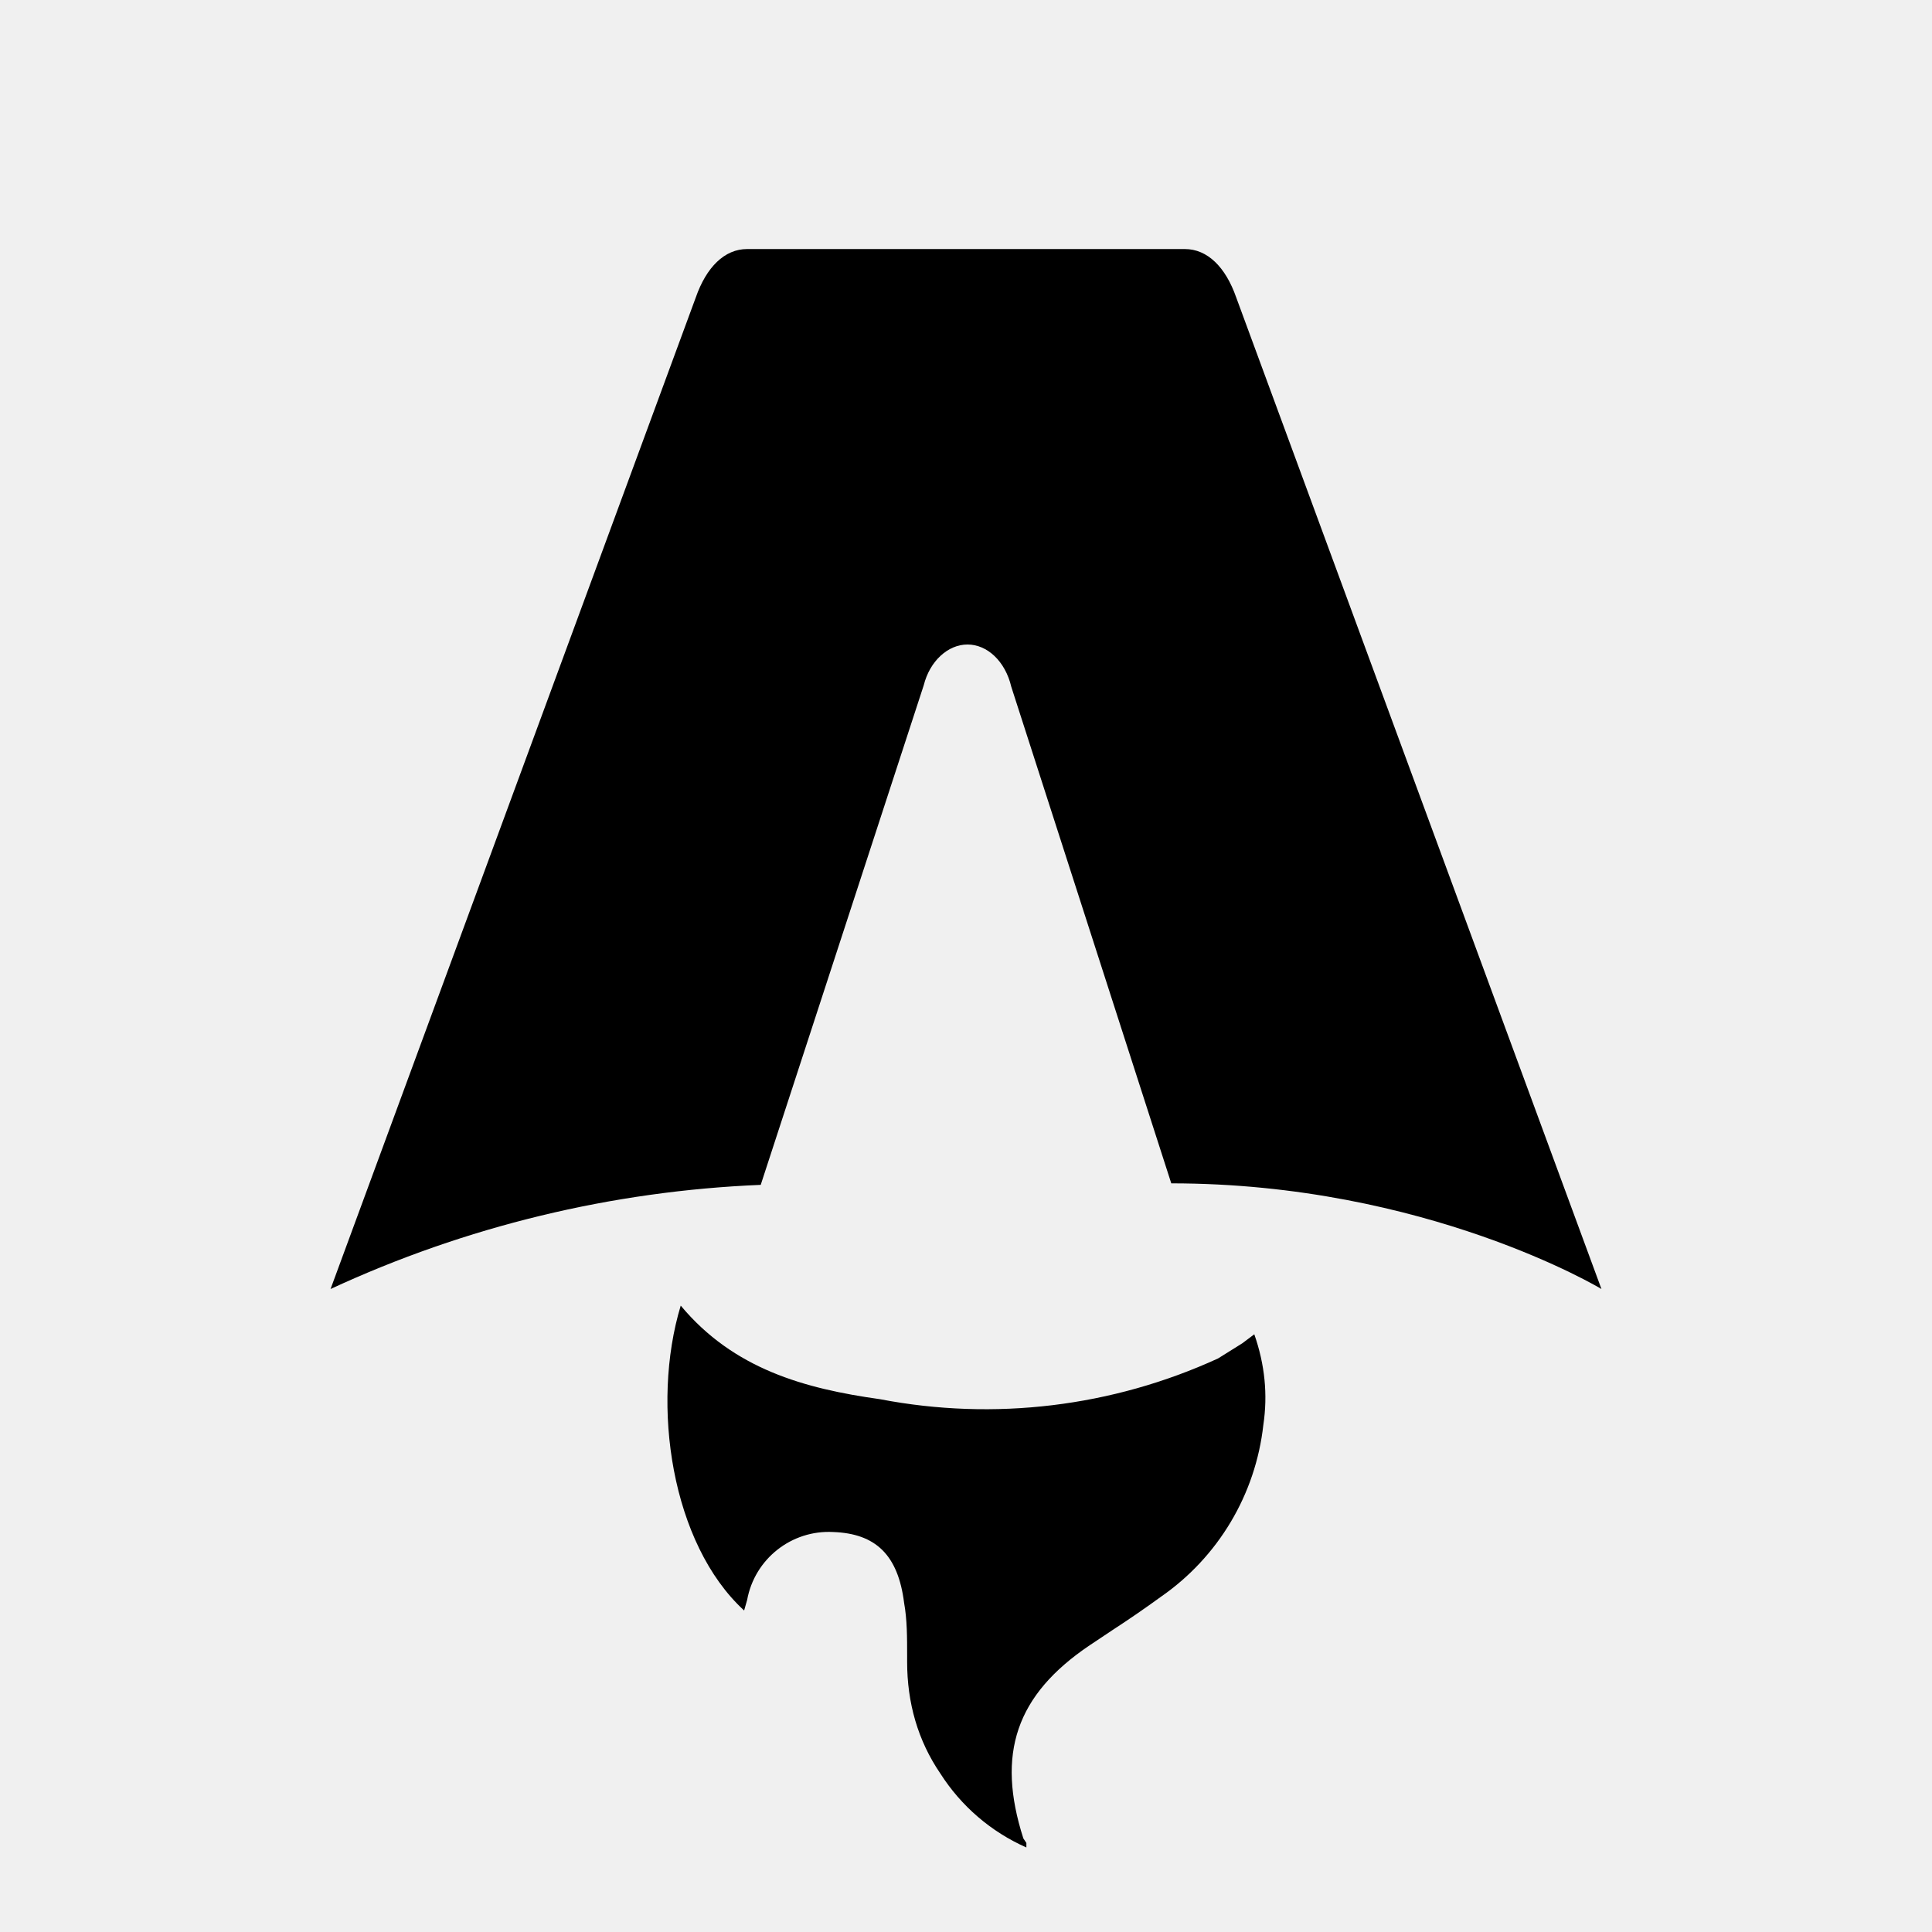
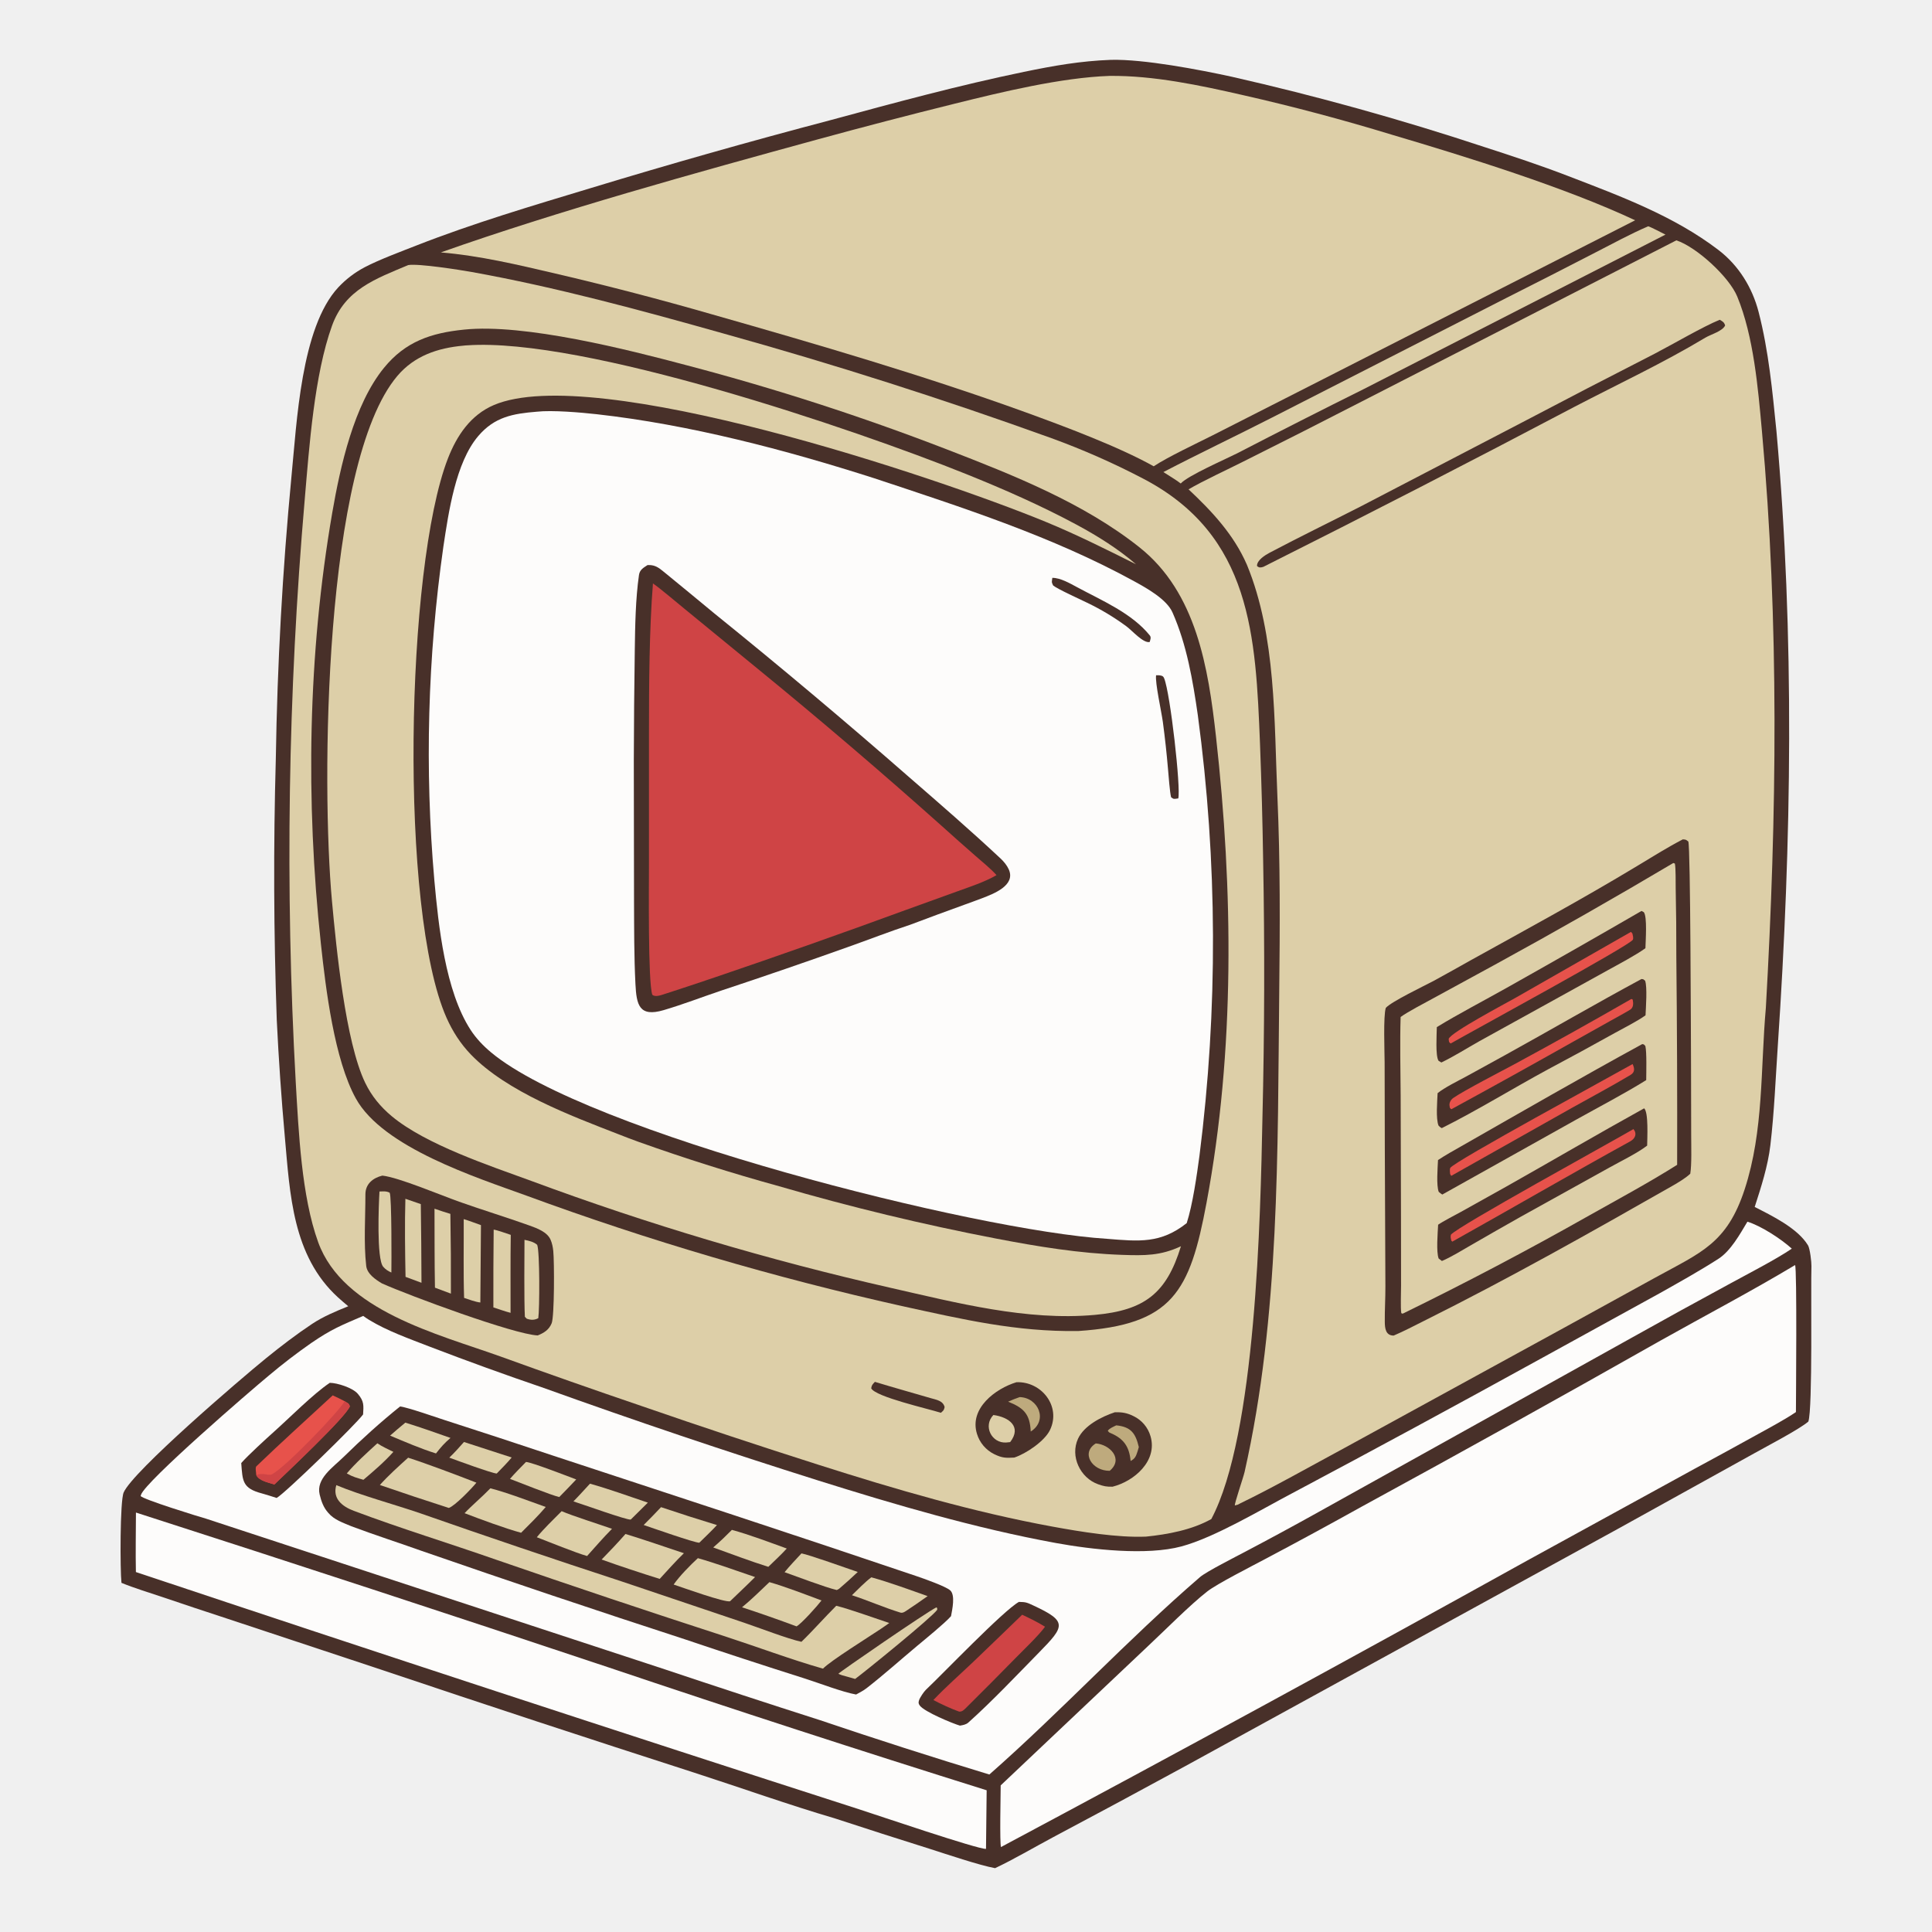
- <svg xmlns="http://www.w3.org/2000/svg" fill="none" viewBox="0 0 128 128">
-   <path d="M50.4 78.5a75.1 75.1 0 0 0-28.5 6.9l24.2-65.7c.7-2 1.9-3.2 3.4-3.2h29c1.5 0 2.7 1.2 3.4 3.2l24.2 65.7s-11.6-7-28.5-7L67 45.5c-.4-1.7-1.6-2.8-2.9-2.8-1.3 0-2.5 1.1-2.9 2.7L50.4 78.5Zm-1.1 28.2Zm-4.2-20.2c-2 6.6-.6 15.8 4.2 20.2a17.5 17.5 0 0 1 .2-.7 5.5 5.5 0 0 1 5.7-4.5c2.8.1 4.3 1.5 4.7 4.7.2 1.1.2 2.3.2 3.5v.4c0 2.7.7 5.2 2.2 7.4a13 13 0 0 0 5.7 4.9v-.3l-.2-.3c-1.8-5.6-.5-9.5 4.4-12.8l1.5-1a73 73 0 0 0 3.2-2.2 16 16 0 0 0 6.8-11.4c.3-2 .1-4-.6-6l-.8.6-1.6 1a37 37 0 0 1-22.4 2.7c-5-.7-9.7-2-13.2-6.2Z" />
-   <style>
-         path { fill: #000; }
-         @media (prefers-color-scheme: dark) {
-             path { fill: #FFF; }
-         }
-     </style>
+ <svg xmlns="http://www.w3.org/2000/svg" version="1.1" style="display: block;" viewBox="0 0 2048 2048" width="1024" height="1024" preserveAspectRatio="none">
+   <path transform="translate(0,0)" fill="rgb(72,48,41)" d="M 1177.55 63.443 C 1212.46 62.557 1271.46 73.882 1305.48 81.291 C 1396.02 101.831 1485.51 126.734 1573.65 155.913 C 1603.02 165.387 1633.35 175.444 1661.88 186.433 C 1717.17 207.724 1774.41 228.821 1821.82 265.149 C 1843.05 281.416 1857.48 304.774 1864.16 330.569 C 1874.93 372.189 1878.83 414.853 1883.15 457.476 C 1902.47 673.949 1899.16 891.568 1884.56 1108.21 C 1882.18 1143.47 1880.81 1178.96 1876.66 1214.03 C 1874.02 1236.27 1866.92 1258.16 1860.05 1279.43 C 1877.94 1288.58 1905.55 1301.84 1916.57 1320.12 C 1918.67 1323.59 1920.33 1338.14 1920.2 1342.05 C 1919.42 1363.8 1921.63 1493.23 1916.93 1506.9 C 1907.34 1515.17 1873.35 1532.85 1859.48 1540.63 L 1714.57 1620.91 L 1256.9 1871.92 C 1210.04 1897.48 1163.02 1922.76 1115.87 1947.78 C 1096.86 1957.91 1073.95 1971.36 1054.83 1980.33 C 1038.41 1977.38 1002.49 1965.26 985.695 1959.89 C 952.11 1949.34 918.591 1938.59 885.138 1927.62 C 837.092 1913.51 784.237 1894.75 736.148 1879.17 C 624.91 1843.36 513.903 1806.84 403.135 1769.61 L 240.789 1715.8 C 217.862 1708.32 194.979 1700.7 172.142 1692.94 C 158.561 1688.4 141.779 1683.25 128.762 1677.89 C 127.29 1664.58 127.112 1591.07 131.107 1582.01 C 141.087 1559.39 254.788 1461.87 282.216 1439.63 C 297.809 1426.99 314 1414.57 330.728 1403.46 C 342.717 1395.51 355.889 1390.06 369.165 1384.68 C 365.441 1381.61 361.788 1378.46 358.21 1375.22 C 310.044 1331.2 307.403 1265.99 301.951 1205.32 C 298.245 1164.08 295.391 1122.78 293.389 1081.42 C 290.112 988.984 289.775 896.463 292.38 804.001 C 293.939 704.305 299.459 604.711 308.927 505.454 C 314.641 448.044 318.967 347.233 358.596 304.613 C 366.689 295.98 376.168 288.759 386.641 283.25 C 401.853 275.283 425.338 266.534 441.657 260.14 C 501.589 236.655 564.25 218.117 625.899 199.478 C 710.328 173.824 795.231 149.76 880.565 127.298 C 948.461 108.9 1016.42 90.439 1085.34 76.194 C 1117.02 69.646 1145.27 64.646 1177.55 63.443 z" />
+   <path transform="translate(0,0)" fill="rgb(221,207,168)" d="M 432.785 280.977 C 443.901 279.197 487.763 286.128 500.136 288.35 C 589.151 304.338 679.521 328.914 766.588 353.441 C 883.945 386.084 1000.03 423.127 1114.61 464.49 C 1148.12 476.681 1180.78 491.104 1212.36 507.662 C 1326.84 567.776 1331.08 674.371 1335.66 788.552 C 1337.25 829.756 1338.36 870.978 1338.99 912.208 C 1340.69 1003.19 1340.44 1094.2 1338.24 1185.17 C 1336.14 1289.83 1331.47 1520.89 1284.05 1610.25 C 1263.49 1621.77 1237.96 1626.53 1214.78 1628.88 C 1184.64 1630.16 1145.35 1623.71 1115.65 1618.26 C 1031.55 1602.83 949.067 1578.68 867.696 1552.74 C 805.106 1532.83 742.769 1512.13 680.7 1490.66 C 630.434 1473.56 580.339 1455.97 530.422 1437.89 C 463.744 1414 363.66 1389.5 337.279 1316.78 C 319.571 1267.96 316.583 1199.68 313.5 1147.16 C 302.071 941.33 305.251 734.949 323.016 529.569 C 327.797 473.918 333.093 397.409 352 345.142 C 365.878 306.779 398.174 295.565 432.785 280.977 z" />
+   <path transform="translate(0,0)" fill="rgb(72,48,41)" d="M 491.826 349.411 C 555.823 342.723 666.001 370.702 728.726 387.417 C 822.049 411.95 913.928 441.682 1003.93 476.472 C 1073.92 503.552 1148.86 533.2 1208.01 580.289 C 1268.3 628.272 1280.87 708.046 1289 780.783 C 1307.18 943.537 1309.17 1113.55 1278.97 1275.03 C 1261.28 1369.62 1243 1404.28 1142.87 1410.95 C 1076.59 1411.87 1020.35 1398.49 956.041 1384.47 C 820.907 1354.28 687.921 1315.17 557.957 1267.39 C 504.447 1248.01 405.924 1216.34 377.245 1164.5 C 354.438 1123.27 345.348 1048.57 340.182 1000.66 C 323.861 849.316 326.29 693.748 352.184 543.616 C 360.758 494.17 375.155 429.06 407.009 389.958 C 429.777 362.01 456.961 352.94 491.826 349.411 z" />
+   <path transform="translate(0,0)" fill="rgb(253,252,251)" d="M 569.113 436.416 C 585.249 434.609 615.724 437.209 632.465 439.08 C 730.868 450.077 832.444 476.77 926.925 507.029 C 1020.38 538.09 1115.6 568.624 1202.25 616.16 C 1215.61 623.489 1236.67 635.205 1242.86 649.142 C 1258 683.267 1264.49 721.513 1269.76 758.258 C 1290.6 913.146 1291.17 1070.09 1271.48 1225.13 C 1268.71 1245.67 1264.3 1276.91 1257.97 1296.55 C 1230.41 1318.38 1207.71 1315.98 1173.19 1313.17 C 1034.49 1304.55 621.791 1200.27 520.549 1115.56 C 512.249 1108.62 504.752 1100.82 498.849 1091.72 C 472.014 1050.38 464.836 981.607 460.429 933.171 C 450.101 815.282 453.312 696.598 469.998 579.44 C 475.49 543.175 482.964 490.499 506.879 462.33 C 524.227 441.896 543.748 438.47 569.113 436.416 z" />
+   <path transform="translate(0,0)" fill="rgb(72,48,41)" d="M 686.426 598.999 L 687.529 598.987 C 694.697 598.848 698.507 601.977 703.941 606.383 C 721.882 620.927 739.702 635.834 757.53 650.496 C 827.352 706.894 896.063 764.652 963.624 823.737 C 996.34 852.151 1029.36 880.765 1061.02 910.403 C 1064.33 913.608 1067.42 917.338 1069.33 921.572 C 1077.03 938.615 1052.98 947.557 1040.99 952.181 C 1034.73 954.593 1028.44 956.802 1022.21 959.082 C 1003.04 966.003 983.915 973.066 964.847 980.272 C 943.753 987.129 920.473 996.244 899.223 1003.74 C 854.638 1019.65 809.869 1035.05 764.927 1049.93 C 744.424 1056.82 724.217 1064.68 703.469 1070.79 C 677.483 1078.44 674.724 1065.15 673.601 1043.2 C 672.093 1013.72 672.244 984.373 672.094 954.915 L 671.866 806.079 C 671.972 766.971 672.316 727.864 672.899 688.76 C 673.257 663.44 673.71 634.694 677.352 609.481 C 678.149 603.962 682.084 601.794 686.426 598.999 z" />
+   <path transform="translate(0,0)" fill="rgb(207,68,69)" d="M 692.155 618.493 C 698.988 622.998 718.429 639.553 725.714 645.452 L 802.904 708.695 C 869.285 762.906 934.464 818.571 998.397 875.648 C 1010.1 886.22 1021.9 896.688 1033.79 907.053 C 1040.47 912.89 1050.77 921.301 1056.35 927.699 C 1043.7 935.037 1027.37 940.306 1013.41 945.372 L 959.261 964.939 C 892.446 989.419 825.34 1013.1 757.959 1035.98 C 740.062 1041.97 722.063 1048.12 704.075 1053.84 C 700.179 1055.08 694.672 1057.13 691.486 1054.53 C 686.777 1041.31 687.929 937.483 687.922 916.921 L 687.939 775.195 C 687.942 726 688.254 667.417 692.155 618.493 z" />
+   <path transform="translate(0,0)" fill="rgb(72,48,41)" d="M 1225.5 715.816 C 1228.03 715.81 1228.71 715.685 1231.17 716.277 C 1232.68 716.642 1233.44 717.555 1234.04 719.009 C 1240.6 734.816 1251.91 836.147 1249.01 846.352 C 1244.19 847.029 1244.32 847.269 1241.44 845.193 C 1240.07 840.541 1238.67 821.079 1238.15 815.385 C 1236.74 798.687 1234.91 782.026 1232.69 765.416 C 1231.15 754.081 1224.33 723.684 1225.5 715.816 z" />
+   <path transform="translate(0,0)" fill="rgb(72,48,41)" d="M 1115.51 612.548 C 1123.92 612.41 1134.4 618.487 1141.98 622.572 C 1168.31 636.764 1199.7 649.925 1218.85 673.599 C 1220.54 675.685 1219.31 678.323 1218.72 680.552 C 1211.95 682.072 1200.54 668.78 1193.91 663.83 C 1180.92 654.282 1167.08 645.966 1152.54 638.992 C 1145.79 635.681 1120.67 624.306 1116.35 620.594 C 1114.42 616.314 1114.98 617.778 1115.51 612.548 z" />
+   <path transform="translate(0,0)" fill="rgb(221,207,168)" d="M 491.261 366.407 C 492.503 366.206 493.846 366.17 495.106 366.082 C 618.223 357.436 904.223 454.275 1023.79 502.362 C 1063.5 518.331 1103.25 535.796 1140.97 556.058 C 1163.12 567.959 1185.2 581.71 1204.23 598.174 C 1172.46 582.292 1141.47 566.747 1108.54 553.194 C 992.214 505.304 629.607 384.162 523.544 429.351 C 498.906 439.848 484.281 461.667 474.848 485.894 C 429.952 601.198 423.083 965.917 473.366 1078.94 C 479.763 1093.32 488.193 1106.47 499.134 1117.81 C 537.267 1157.34 605.343 1182.83 656.023 1202.5 C 663.064 1205.3 670.152 1207.98 677.283 1210.55 C 726.244 1228.01 775.831 1243.66 825.944 1257.48 C 901.645 1279.52 978.334 1298.02 1055.76 1312.91 C 1100.42 1321.48 1143.9 1328.64 1189.48 1330.21 C 1213.26 1331.02 1230.09 1331.24 1251.86 1321.08 C 1236.57 1370.99 1213.39 1389.05 1160.52 1393.84 C 1088.41 1400.38 1013.82 1380.97 944 1365.13 C 814.783 1335.8 687.643 1297.97 563.406 1251.9 C 518.761 1235.6 451.328 1213.23 415.375 1183.31 C 403.356 1173.32 393.881 1161.83 387.069 1147.71 C 366.231 1104.5 356.487 1005.1 351.888 955.006 C 340.615 832.251 342.869 491.15 421.181 398.542 C 439.304 377.111 464.07 368.846 491.261 366.407 z" />
+   <path transform="translate(0,0)" fill="rgb(72,48,41)" d="M 405.302 1246.19 C 422.402 1248 467.478 1267.02 486.738 1273.87 C 511.492 1282.67 536.675 1290.29 561.404 1299.16 C 569.333 1302.01 580.009 1305.94 583.581 1314.05 C 585.265 1317.86 586.076 1321.98 586.497 1326.11 C 587.632 1337.28 587.774 1395.42 584.77 1402.75 C 581.932 1409.68 576.672 1412.92 569.995 1415.62 C 544.447 1414.39 434.162 1373.54 404.93 1360.5 C 398.289 1356.52 389.153 1350.48 388.191 1341.89 C 385.451 1317.43 387.374 1290.75 387.345 1266.1 C 387.332 1254.97 395.337 1248.66 405.302 1246.19 z" />
+   <path transform="translate(0,0)" fill="rgb(221,207,168)" d="M 523.316 1303.43 C 527.033 1303.97 537.392 1307.67 541.425 1309.01 C 541.027 1336.4 541.234 1364.23 541.218 1391.66 C 535.901 1390.32 528.388 1387.64 522.996 1385.89 C 522.916 1358.4 523.023 1330.92 523.316 1303.43 z" />
+   <path transform="translate(0,0)" fill="rgb(221,207,168)" d="M 491.557 1292.3 C 497.317 1294.05 504.071 1296.63 509.833 1298.68 L 509.183 1380.7 C 503.819 1380.09 497.224 1377.55 491.96 1375.81 C 491.105 1349.33 491.706 1319.04 491.557 1292.3 z" />
+   <path transform="translate(0,0)" fill="rgb(221,207,168)" d="M 460.591 1281.27 C 466.182 1283.29 471.742 1284.99 477.415 1286.76 C 477.898 1314.94 478.083 1343.12 477.971 1371.3 L 461.069 1364.99 C 460.548 1337.31 460.71 1309 460.591 1281.27 z" />
+   <path transform="translate(0,0)" fill="rgb(221,207,168)" d="M 429.73 1270.76 L 446.069 1276.41 C 446.468 1304.2 446.708 1332 446.787 1359.8 L 429.885 1353.52 C 429.378 1327.67 428.94 1296.32 429.73 1270.76 z" />
+   <path transform="translate(0,0)" fill="rgb(221,207,168)" d="M 555.974 1314.27 C 560.642 1315.23 565.893 1316.4 569.443 1319.58 C 572.284 1326.77 572.023 1388.16 570.612 1397.33 C 566.402 1399.51 562.834 1399.4 558.406 1397.9 C 557.732 1397.22 557.058 1396.54 556.384 1395.86 C 555.45 1378.73 555.941 1328.03 555.974 1314.27 z" />
+   <path transform="translate(0,0)" fill="rgb(221,207,168)" d="M 402.266 1263.03 C 406.326 1262.96 409.593 1262.45 413.092 1264.34 C 415.314 1268.98 415.013 1339.12 414.872 1348.92 C 411.36 1347.4 408.761 1345.74 406.218 1342.82 C 399.022 1334.56 401.469 1276.29 402.266 1263.03 z" />
+   <path transform="translate(0,0)" fill="rgb(72,48,41)" d="M 1077.48 1465.21 C 1104 1464.16 1125.06 1490.75 1113.07 1515.79 C 1107.39 1527.66 1087.81 1540.88 1075.22 1545.08 C 1066.39 1545.6 1062.3 1545.61 1053.84 1541.43 C 1045.06 1537.08 1038.46 1529.3 1035.62 1519.92 C 1027.29 1493 1055.04 1472.06 1077.48 1465.21 z" />
+   <path transform="translate(0,0)" fill="rgb(221,207,168)" d="M 1053.01 1499.96 C 1069.36 1502.12 1083.52 1512.3 1070.8 1528.7 C 1069.39 1528.88 1067.97 1529.02 1066.55 1529.12 C 1051.28 1530.07 1041.78 1511.76 1053.01 1499.96 z" />
+   <path transform="translate(0,0)" fill="rgb(190,170,125)" d="M 1080.9 1480.98 C 1100.72 1481.53 1111.25 1505.74 1092.62 1517.47 C 1091.74 1498.75 1085.13 1492.47 1068.66 1485.83 C 1072.93 1483.85 1076.51 1482.56 1080.9 1480.98 z" />
+   <path transform="translate(0,0)" fill="rgb(72,48,41)" d="M 1181.75 1497.06 C 1189.52 1496.86 1194.5 1497.67 1201.61 1501.16 C 1210.36 1505.38 1216.91 1513.12 1219.6 1522.46 C 1227.3 1548.58 1202.27 1570.24 1179.35 1575.96 C 1173.11 1576.11 1170.05 1575.49 1164.14 1573.41 C 1145.08 1566.69 1134.1 1543.74 1142.79 1525.03 C 1149.27 1511.09 1167.62 1501.76 1181.75 1497.06 z" />
+   <path transform="translate(0,0)" fill="rgb(190,170,125)" d="M 1161.59 1530.09 C 1176.46 1531.17 1191.33 1546.58 1176.34 1559.11 C 1157.8 1559.39 1145.33 1540.12 1161.59 1530.09 z" />
+   <path transform="translate(0,0)" fill="rgb(190,170,125)" d="M 1183.27 1510.93 C 1198.96 1512.52 1203.75 1519.39 1207.2 1533.94 C 1206.83 1535.45 1206.4 1536.95 1205.9 1538.42 C 1204.24 1543.46 1203.3 1546.25 1198.51 1548.68 C 1197.11 1533.63 1191.32 1525.08 1177.26 1519.12 C 1175.41 1518.34 1175.58 1518.33 1174.29 1516.69 C 1176.13 1514.01 1180.18 1512.47 1183.27 1510.93 z" />
+   <path transform="translate(0,0)" fill="rgb(72,48,41)" d="M 927.419 1464.83 C 946.996 1470.78 966.679 1476.28 986.32 1482.01 C 992.605 1483.85 999.661 1484.72 1001.34 1491.58 C 1000.49 1495.24 1000.11 1495.17 997.345 1497.62 C 984.006 1493.3 928.149 1480.79 923.516 1471.67 C 924.056 1468.06 924.976 1467.51 927.419 1464.83 z" />
+   <path transform="translate(0,0)" fill="rgb(221,207,168)" d="M 1777 254.785 C 1798.26 261.74 1832.92 293.414 1841.56 314.383 C 1858.99 356.68 1863.56 411.13 1867.69 456.623 C 1886.12 659.809 1883.49 864.854 1871.88 1068.36 C 1866.14 1132.91 1869.76 1198.48 1849.42 1260.73 C 1830.64 1318.19 1803.13 1327.64 1754.82 1354.22 L 1661.36 1405.62 L 1426.12 1534.4 C 1390.83 1553.4 1350.18 1576.46 1314.4 1593.79 C 1311.87 1595.24 1311.89 1595.16 1309.01 1595.82 C 1308.37 1594.06 1317.99 1566.18 1319.32 1560.31 C 1356.68 1394.8 1354.18 1220.42 1356.04 1051.57 C 1356.8 982.89 1357.17 913.501 1354.13 845.101 C 1350.55 764.285 1352.92 674.306 1321.81 598.748 C 1307.88 566.678 1284.69 541.982 1259.93 518.743 C 1274.5 510.047 1302.06 497.347 1318.07 489.219 C 1360.17 468.208 1402.14 446.924 1443.97 425.368 L 1777 254.785 z" />
+   <path transform="translate(0,0)" fill="rgb(72,48,41)" d="M 1783.85 889.766 C 1787.22 890.005 1786.98 889.947 1789.67 892.005 C 1792.04 896.575 1792.4 1104.08 1792.56 1130.14 L 1792.73 1203.91 C 1792.73 1214.73 1793.38 1234.52 1791.75 1244.21 C 1786.81 1248.83 1779.13 1253.45 1773.23 1256.82 C 1686.21 1306.44 1599.09 1355.54 1509.4 1400.25 C 1498.73 1405.56 1488.31 1411.11 1477.35 1415.77 C 1468.85 1415.74 1468.02 1408.16 1467.94 1401.28 C 1467.8 1388.83 1468.64 1376.27 1468.58 1363.81 L 1467.96 1216.6 L 1467.76 1126.26 C 1467.72 1114.57 1466.24 1077.18 1468.99 1068.43 C 1474.96 1061.63 1510.06 1044.96 1520.15 1039.55 C 1533.15 1032.43 1546.11 1025.22 1559.02 1017.92 C 1618.1 985.174 1677.17 953.17 1735.05 918.228 C 1750.65 908.813 1767.78 898.096 1783.85 889.766 z" />
+   <path transform="translate(0,0)" fill="rgb(221,207,168)" d="M 1773.77 914.836 L 1775.42 915.389 C 1776.49 920.28 1776.21 935.837 1776.3 941.526 C 1776.81 965.621 1777.03 989.72 1776.97 1013.82 C 1777.74 1087.46 1778.03 1161.11 1777.84 1234.76 C 1749.11 1252.95 1714.48 1271.68 1684.54 1288.5 C 1619.86 1325.09 1554.1 1359.72 1487.33 1392.35 C 1486.29 1392.64 1486.93 1392.59 1485.42 1391.98 C 1484.52 1386.22 1485.2 1369.97 1485.18 1362.95 L 1485.11 1290.36 L 1484.76 1161.75 C 1484.6 1134.55 1483.87 1105.06 1484.72 1078.05 C 1492.11 1072.61 1510.88 1062.84 1519.32 1058.22 L 1586.82 1021.42 C 1649.74 986.966 1712.07 951.432 1773.77 914.836 z" />
+   <path transform="translate(0,0)" fill="rgb(72,48,41)" d="M 1742.86 1174.87 C 1747.68 1179.11 1746.11 1206.71 1746.05 1214.39 C 1735.43 1222.58 1717.69 1231.09 1705.54 1237.93 L 1612.66 1289.46 C 1594.94 1299.44 1577.29 1309.52 1559.69 1319.71 C 1550.24 1325.14 1538.29 1332.58 1528.47 1336.7 C 1527.39 1335.95 1526.09 1334.88 1525.03 1334.06 C 1522.31 1326.97 1524.06 1306.66 1524.48 1298.24 C 1529.33 1294.81 1542.55 1288.02 1548.62 1284.67 L 1596.92 1257.71 C 1645.1 1230.54 1694.59 1201.57 1742.86 1174.87 z" />
+   <path transform="translate(0,0)" fill="rgb(231,82,75)" d="M 1731.55 1196.89 C 1735.59 1201.84 1733.37 1206.96 1728.15 1209.84 C 1664.92 1244.65 1602.46 1280.98 1539.49 1316.2 L 1538.46 1315.14 C 1537.85 1312.33 1537.47 1311.67 1538 1308.84 C 1544.9 1300.1 1707.01 1211.23 1731.55 1196.89 z" />
+   <path transform="translate(0,0)" fill="rgb(72,48,41)" d="M 1740.05 965.659 L 1742.49 966.923 C 1746.29 971.581 1744.42 997.327 1744.22 1005.14 C 1733.64 1012.76 1715.62 1022.22 1703.78 1028.78 L 1638.23 1065.03 L 1568.38 1103.6 C 1555.57 1110.82 1540.83 1120.11 1527.9 1126.28 L 1524.93 1124.49 C 1521.47 1119.28 1522.98 1096.66 1523.09 1088.76 C 1545.33 1075.16 1573.74 1060.32 1596.96 1047.25 C 1644.83 1020.36 1692.53 993.164 1740.05 965.659 z" />
+   <path transform="translate(0,0)" fill="rgb(231,82,75)" d="M 1728.9 987.833 L 1730.41 989.548 C 1730.86 991.644 1731.64 993.951 1730.95 996.054 C 1729.19 1001.5 1556.76 1095.2 1537.88 1106.1 C 1535.63 1105.06 1535.89 1103.29 1535.68 1101.21 C 1537.97 1094.37 1596.06 1063.64 1605.65 1058.21 L 1728.9 987.833 z" />
+   <path transform="translate(0,0)" fill="rgb(72,48,41)" d="M 1740.05 1037.8 C 1742.65 1038.17 1741.66 1037.84 1743.88 1039.59 C 1746.34 1046.2 1744.68 1068.22 1744.33 1076.27 C 1736.12 1082.26 1721.01 1089.88 1711.58 1095.11 C 1688.11 1108.2 1664.51 1121.05 1640.79 1133.66 C 1604.13 1153.51 1565.4 1177.36 1528.34 1195.87 C 1526.28 1194.79 1526.61 1194.81 1524.87 1193.13 C 1521.94 1185.57 1523.54 1167.61 1523.92 1158.8 C 1530.8 1153.08 1546.09 1145.51 1554.4 1141.03 L 1595.24 1118.59 C 1643.34 1092.01 1691.88 1063.74 1740.05 1037.8 z" />
+   <path transform="translate(0,0)" fill="rgb(231,82,75)" d="M 1729.36 1058.93 L 1730.72 1059.58 C 1731.44 1063.16 1731.8 1068 1728.1 1070.27 C 1721.55 1074.28 1714.67 1077.89 1707.97 1081.65 L 1668.2 1103.92 C 1625.19 1128.19 1582.01 1152.14 1538.65 1175.77 C 1537.55 1175.44 1538.29 1175.75 1536.87 1174.15 C 1536.53 1172.03 1536.16 1170.66 1536.92 1168.58 C 1537.58 1166.7 1538.82 1165.08 1540.45 1163.95 C 1551.54 1156.14 1593.76 1134.38 1607.03 1127.21 C 1648.1 1104.97 1688.87 1082.21 1729.36 1058.93 z" />
+   <path transform="translate(0,0)" fill="rgb(72,48,41)" d="M 1740.84 1106.78 C 1743.33 1107.31 1742.15 1106.84 1744.17 1108.86 C 1745.71 1115.62 1745.11 1136.73 1745.05 1144.96 C 1722.09 1159.25 1695.21 1173.26 1671.48 1186.5 L 1528.89 1266.27 C 1527.2 1265.23 1526.63 1264.67 1525.1 1263.4 C 1522.44 1256.49 1523.99 1237.87 1524.35 1229.71 C 1531.91 1224.65 1541.28 1219.46 1549.25 1214.92 C 1612.79 1178.66 1676.64 1141.84 1740.84 1106.78 z" />
+   <path transform="translate(0,0)" fill="rgb(231,82,75)" d="M 1730.62 1127.94 C 1732.82 1132.62 1733.18 1136.62 1728.45 1139.45 C 1707.95 1151.73 1686.79 1162.87 1665.95 1174.58 L 1538.36 1246.47 L 1537.17 1244.49 C 1537.07 1242.8 1536.57 1239.56 1537.34 1238.05 C 1540.72 1231.5 1710.7 1139.34 1730.62 1127.94 z" />
+   <path transform="translate(0,0)" fill="rgb(72,48,41)" d="M 1822.96 338.979 C 1826.04 340.649 1827.75 341.64 1828.7 344.993 C 1825.9 351.166 1813.55 354.452 1807.67 357.981 C 1762.9 384.856 1715.44 407.026 1669.16 431.149 C 1559.76 488.838 1449.78 545.416 1339.23 600.872 C 1336.4 601.758 1334.61 602.001 1332.48 599.945 C 1332.28 593.877 1341.12 588.41 1345.92 585.873 C 1377.72 569.07 1410.08 553.334 1442.11 536.988 L 1611.94 448.592 C 1659.18 423.74 1706.58 399.171 1754.12 374.885 C 1772.8 365.183 1805.13 346.251 1822.96 338.979 z" />
+   <path transform="translate(0,0)" fill="rgb(221,207,168)" d="M 1176.2 80.454 C 1222.89 79.957 1272.27 90.469 1317.65 100.849 C 1370.75 112.903 1423.38 126.897 1475.45 142.803 C 1554.48 166.178 1658.94 198.6 1733.32 233.507 L 1386.85 409.907 L 1284.95 461.716 C 1268.34 470.093 1237.36 484.676 1222.98 494.285 C 1185.45 473.282 1127.47 451.69 1086.91 436.954 C 979.354 397.997 865.093 364.644 755.118 333.325 C 700.055 317.461 644.596 303.008 588.794 289.98 C 548.493 280.566 508.66 271.054 467.288 267.567 C 592.318 223.318 739.076 182.73 866.893 147.736 C 915.057 134.563 963.378 121.968 1011.84 109.954 C 1061.94 97.512 1124.97 82.236 1176.2 80.454 z" />
+   <path transform="translate(0,0)" fill="rgb(253,252,251)" d="M 1852.32 1295.07 C 1866.71 1299.37 1888.35 1313.55 1899.4 1323.63 C 1882.55 1335.08 1853.26 1350.11 1834.64 1360.29 C 1799.25 1379.44 1764 1398.84 1728.89 1418.49 L 1397.42 1602.95 C 1371.64 1617.32 1345.68 1631.37 1319.55 1645.12 C 1310.37 1650.02 1278.86 1665.91 1272.04 1671.79 C 1195.05 1738.23 1125.06 1813.91 1048.75 1881.06 C 988.527 1862.76 928.595 1843.53 868.973 1823.36 C 814.265 1805.86 759.681 1787.98 705.222 1769.73 L 218.377 1609.84 C 211.184 1607.87 151.128 1589.28 149.089 1585.82 C 149.23 1585.35 149.353 1584.88 149.512 1584.42 C 154.488 1570.09 265.073 1474.58 285.03 1458.1 C 299.458 1445.94 314.433 1434.45 329.908 1423.66 C 351.431 1408.93 361.635 1404.96 385.014 1394.93 C 387.022 1396.41 389.092 1397.8 391.218 1399.1 C 409.997 1410.65 433.897 1419.13 454.705 1427.21 C 494.987 1442.67 535.558 1457.37 576.396 1471.3 C 672.562 1505.89 769.412 1538.54 866.888 1569.24 C 948.918 1595.03 1034.81 1620.22 1119.25 1635.65 C 1157.2 1642.59 1215.47 1649.24 1252.51 1639.23 C 1287.61 1629.75 1336.75 1600.27 1370.11 1582.72 C 1457.11 1536.46 1543.76 1489.55 1630.06 1442 L 1759.81 1370.63 C 1780.14 1359.18 1802.04 1346.99 1821.63 1334.37 C 1834.69 1325.96 1844.32 1308.38 1852.32 1295.07 z" />
+   <path transform="translate(0,0)" fill="rgb(72,48,41)" d="M 424.146 1490.88 C 433.569 1492.3 460.446 1501.84 471.562 1505.4 C 509.918 1517.77 548.212 1530.33 586.442 1543.08 C 714.963 1585.36 843.719 1627.48 971.868 1670.89 C 978.305 1673.07 1002.64 1681.6 1007.3 1685.88 C 1012.81 1690.96 1009.45 1706.03 1008.13 1713.19 C 1001.22 1720.99 980.948 1737.4 972.241 1744.69 C 954.856 1759.22 936.341 1775.79 918.551 1789.59 C 915.156 1792.23 911.274 1794.17 907.496 1796.25 C 893.114 1793.72 868.442 1784.19 853.377 1779.39 C 810.591 1765.83 767.928 1751.87 725.394 1737.54 C 632.366 1707.29 539.632 1676.14 447.206 1644.1 C 422.365 1635.24 397.202 1627.18 372.502 1617.91 C 363.793 1614.18 354.227 1611.17 347.966 1603.66 C 342.914 1598.09 340.608 1591.49 338.866 1584.33 C 334.76 1567.46 352.842 1555.6 364.162 1544.49 C 382.97 1526.02 403.393 1507.53 424.146 1490.88 z" />
+   <path transform="translate(0,0)" fill="rgb(221,207,168)" d="M 356.498 1574.3 C 382.397 1585.15 417.664 1594.6 445.405 1604.11 C 516.368 1628.94 587.584 1653.03 659.04 1676.4 L 788.855 1720.17 C 803.83 1725.23 835.461 1737.39 849.546 1740.39 C 860.773 1729.62 874.551 1714.03 886.458 1702.21 C 899.058 1705.14 928.773 1715.87 942.678 1720.45 C 939.832 1722.56 936.467 1724.77 933.518 1726.82 C 921.517 1734.9 880.148 1760.66 872.427 1768.83 L 871.022 1768.43 C 840.424 1759.77 800.034 1744.85 768.378 1734.55 C 687.277 1708.26 606.432 1681.19 525.855 1653.33 C 475.844 1635.84 424.671 1620.21 375.051 1601.55 C 362.93 1596.99 352.221 1588.68 356.498 1574.3 z" />
+   <path transform="translate(0,0)" fill="rgb(221,207,168)" d="M 432.638 1545.22 C 451.731 1551.28 486.214 1564.32 505.003 1571.68 C 500.581 1577.34 481.828 1596.74 475.732 1598.47 C 451.292 1590.64 426.941 1582.54 402.684 1574.16 C 411.426 1564.31 422.884 1554.05 432.638 1545.22 z" />
+   <path transform="translate(0,0)" fill="rgb(221,207,168)" d="M 739.766 1651.71 C 758.985 1657.13 781.245 1665.28 800.408 1671.75 C 791.912 1680.27 782.644 1688.93 773.951 1697.33 C 769.357 1699.35 722.513 1682.48 714.099 1679.68 C 720.144 1670.91 731.945 1658.88 739.766 1651.71 z" />
+   <path transform="translate(0,0)" fill="rgb(221,207,168)" d="M 663.044 1626.08 C 683.11 1632.18 704.923 1639.83 724.964 1646.46 C 716.068 1655.17 707.717 1664.51 699.304 1673.7 C 679.465 1667.48 657.25 1660.18 637.745 1653.17 C 646.667 1644.01 654.615 1635.69 663.044 1626.08 z" />
+   <path transform="translate(0,0)" fill="rgb(221,207,168)" d="M 519.822 1577.67 C 536.55 1581.86 561.763 1591.49 578.507 1597.46 C 571.134 1606.22 560.53 1616.69 552.388 1624.79 C 535.947 1620.37 508.591 1610.25 492.461 1604.03 C 500.253 1595.79 510.98 1586.84 519.822 1577.67 z" />
+   <path transform="translate(0,0)" fill="rgb(221,207,168)" d="M 815.608 1677.13 C 832.345 1681.92 854.264 1690.35 870.823 1696.56 C 866.864 1701.87 849.442 1721.37 844.372 1724.01 C 825.238 1716.91 805.973 1710.16 786.588 1703.78 C 796.497 1695.66 806.268 1685.99 815.608 1677.13 z" />
+   <path transform="translate(0,0)" fill="rgb(221,207,168)" d="M 595.363 1601.9 C 606.038 1606.62 636.765 1616.35 648.748 1620.61 C 639.74 1629.69 630.914 1639.88 622.334 1649.44 C 611.075 1646.32 580.845 1634.11 569.037 1629.54 C 576.44 1620.48 586.99 1610.36 595.363 1601.9 z" />
+   <path transform="translate(0,0)" fill="rgb(221,207,168)" d="M 849.584 1646.66 C 857.142 1647.93 899.173 1662.91 909.268 1666.36 C 902.815 1672.49 896.2 1678.44 889.428 1684.22 C 889.054 1684.52 887.525 1685.25 887.028 1685.5 C 874.592 1682.6 844.958 1671.25 831.683 1666.59 C 836.94 1660.06 843.845 1652.91 849.584 1646.66 z" />
+   <path transform="translate(0,0)" fill="rgb(221,207,168)" d="M 923.662 1672.02 C 942.62 1677.23 964.62 1685.34 983.324 1691.96 C 975.66 1697.43 967.896 1702.76 960.034 1707.94 C 958.21 1709.07 956.563 1710.07 954.295 1709.37 C 936.928 1704.03 920.39 1696.68 903.073 1691 C 909.222 1685.01 916.952 1677.03 923.662 1672.02 z" />
+   <path transform="translate(0,0)" fill="rgb(221,207,168)" d="M 775.845 1621.73 C 794.356 1626.78 815.746 1634.9 834.014 1641.5 C 828.204 1647.88 820.724 1654.81 814.46 1660.9 C 796.155 1655.2 774.092 1646.9 756.036 1640.36 C 763.518 1633.93 768.923 1628.7 775.845 1621.73 z" />
+   <path transform="translate(0,0)" fill="rgb(221,207,168)" d="M 625.4 1572.76 C 645.483 1578.37 666.856 1586.15 686.758 1592.85 L 668.645 1610.78 C 665.452 1611.87 615.463 1593.81 607.861 1591.54 C 613.714 1585.61 619.706 1578.9 625.4 1572.76 z" />
+   <path transform="translate(0,0)" fill="rgb(221,207,168)" d="M 700.726 1597.65 C 720.39 1604.27 740.148 1610.6 759.996 1616.65 C 754.44 1622.69 747.219 1629.48 741.301 1635.34 C 736.932 1635.67 690.038 1619.17 682.32 1616.56 C 688.571 1610.48 694.676 1603.96 700.726 1597.65 z" />
+   <path transform="translate(0,0)" fill="rgb(221,207,168)" d="M 557.562 1549.74 C 563.33 1549.93 602.858 1565.27 610.824 1568.27 C 605.042 1574.5 598.763 1580.8 592.83 1586.93 C 584.288 1584.97 550.401 1571.39 540.616 1567.68 C 545.312 1562.07 552.373 1555.14 557.562 1549.74 z" />
+   <path transform="translate(0,0)" fill="rgb(221,207,168)" d="M 992.563 1703.9 L 993.406 1704.54 L 993.497 1706.42 C 987.923 1714.47 917.772 1771.38 906.497 1779.75 L 892.225 1775.71 C 890.871 1775.27 890.011 1774.85 888.712 1774.27 C 889.609 1772.61 982.578 1708.68 992.563 1703.9 z" />
+   <path transform="translate(0,0)" fill="rgb(221,207,168)" d="M 491.843 1528.58 L 542.408 1544.99 C 538.022 1550.4 531.515 1556.83 526.567 1561.99 C 521.809 1561.93 483.274 1547.73 476.272 1545.16 C 481.825 1539.9 486.74 1534.27 491.843 1528.58 z" />
+   <path transform="translate(0,0)" fill="rgb(221,207,168)" d="M 429.679 1508.05 C 446.069 1513.16 461.375 1518.55 477.538 1524.27 C 470.94 1529.9 467.464 1533.98 462.164 1540.71 C 445.702 1535.56 429.454 1528.49 413.515 1521.81 C 418.53 1517.26 424.45 1512.47 429.679 1508.05 z" />
+   <path transform="translate(0,0)" fill="rgb(221,207,168)" d="M 400.017 1529.96 C 404.861 1533.31 411.586 1536.36 417.007 1539.04 C 407.301 1549.85 396.305 1559.27 385.248 1568.64 C 377.77 1566.43 374.492 1565.74 367.607 1561.93 C 376.445 1551.32 389.754 1539.3 400.017 1529.96 z" />
+   <path transform="translate(0,0)" fill="rgb(72,48,41)" d="M 1080.08 1698.09 C 1087.78 1698.16 1088.88 1698.87 1095.68 1702.02 C 1131.62 1718.72 1128.79 1723.79 1101.69 1751.41 C 1078.83 1774.71 1051.33 1803.8 1026.45 1826 C 1024.05 1828.14 1020.71 1828.74 1017.54 1829.23 C 1010.03 1827.05 979.765 1814.57 974.991 1807.92 C 973.484 1805.82 973.497 1804.8 974.179 1802.49 C 975.04 1799.57 979.479 1793.13 981.48 1791.24 C 999.297 1774.47 1063.54 1707.32 1080.08 1698.09 z" />
+   <path transform="translate(0,0)" fill="rgb(207,68,69)" d="M 1083.56 1711.68 C 1092.16 1715.82 1099.65 1719.29 1107.76 1724.41 C 1101.32 1733.5 1084.38 1749.54 1075.79 1758.36 C 1058.85 1775.75 1041.31 1793.21 1024.09 1810.35 C 1021.52 1812.91 1019.96 1814.48 1016.76 1814.4 C 1008.22 1811.32 997.391 1806.36 989.433 1802.11 C 1002.31 1788.41 1018 1774.73 1031.69 1761.65 C 1049.05 1745.05 1066.29 1728.38 1083.56 1711.68 z" />
+   <path transform="translate(0,0)" fill="rgb(72,48,41)" d="M 349.589 1465.85 C 357.464 1465.91 373.837 1471.09 379.253 1477.45 C 386.124 1485.52 385.433 1489.81 384.899 1499.34 C 377.768 1509.43 302.892 1582.31 293.29 1587.9 C 288.507 1586.45 282.414 1584.35 277.698 1583.11 C 256.834 1577.65 257.161 1570 255.727 1550.89 C 262.999 1542.61 281.716 1525.5 290.688 1517.47 C 307.088 1502.8 331.99 1477.66 349.589 1465.85 z" />
+   <path transform="translate(0,0)" fill="rgb(231,82,75)" d="M 271.637 1563.65 C 271.647 1561.59 270.333 1555.71 271.706 1554.38 C 297.817 1529.23 326.164 1503.69 352.705 1479.14 C 357.058 1481.03 361.126 1483.19 365.343 1485.36 C 369.183 1487.92 369.643 1487.27 370.895 1490.72 C 366.628 1502.12 303.507 1561.4 290.856 1573.59 C 284.546 1571.58 274.721 1569.82 271.637 1563.65 z" />
+   <path transform="translate(0,0)" fill="rgb(207,68,69)" d="M 365.343 1485.36 C 369.183 1487.92 369.643 1487.27 370.895 1490.72 C 366.628 1502.12 303.507 1561.4 290.856 1573.59 C 284.546 1571.58 274.721 1569.82 271.637 1563.65 C 278.843 1560.61 284.656 1564.74 288.323 1562.8 C 303.352 1554.86 359.862 1495.68 365.343 1485.36 z" />
+   <path transform="translate(0,0)" fill="rgb(253,252,251)" d="M 1902.86 1341.02 C 1905.02 1345.06 1903.79 1482.82 1903.76 1496.85 C 1892 1504.84 1876.29 1513.18 1863.63 1520.19 C 1841.14 1532.64 1818.59 1544.97 1795.96 1557.17 L 1619.46 1653.94 C 1434.16 1756.79 1248.03 1858.13 1061.09 1957.95 C 1059.62 1954.27 1060.71 1901.39 1060.77 1892.58 L 1216.79 1745.07 C 1234.86 1728.18 1261.39 1701.33 1279.71 1687.02 C 1290.12 1678.88 1327.47 1659.93 1341 1652.71 C 1375.27 1634.58 1409.35 1616.08 1443.23 1597.23 C 1549.45 1539.33 1655.2 1480.57 1760.45 1420.94 C 1807.39 1394.6 1856.89 1368.59 1902.86 1341.02 z" />
+   <path transform="translate(0,0)" fill="rgb(253,252,251)" d="M 144.112 1603.36 C 311.269 1657.12 478.131 1711.8 644.692 1767.38 C 777.967 1812.26 911.711 1855.73 1045.9 1897.78 L 1045.21 1959.88 C 1037.28 1960.66 927.954 1923.46 910.6 1917.89 C 654.647 1835.42 399.128 1751.6 144.053 1666.44 C 143.623 1645.84 144.045 1624.05 144.112 1603.36 z" />
+   <path transform="translate(0,0)" fill="rgb(221,207,168)" d="M 1747.18 239.877 C 1749.52 240.436 1762.46 247.18 1765.47 248.693 L 1445.91 412.293 C 1400.93 434.661 1356.14 457.396 1311.53 480.496 C 1299.06 486.837 1259.46 503.992 1251.62 512.52 C 1248.59 509.923 1237.17 502.937 1233.24 500.419 C 1270.61 480.923 1310.83 461.847 1348.82 442.424 L 1597.15 315.655 C 1628.56 299.834 1659.88 283.849 1691.11 267.7 C 1708.66 258.693 1729.36 247.429 1747.18 239.877 z" />
</svg>
